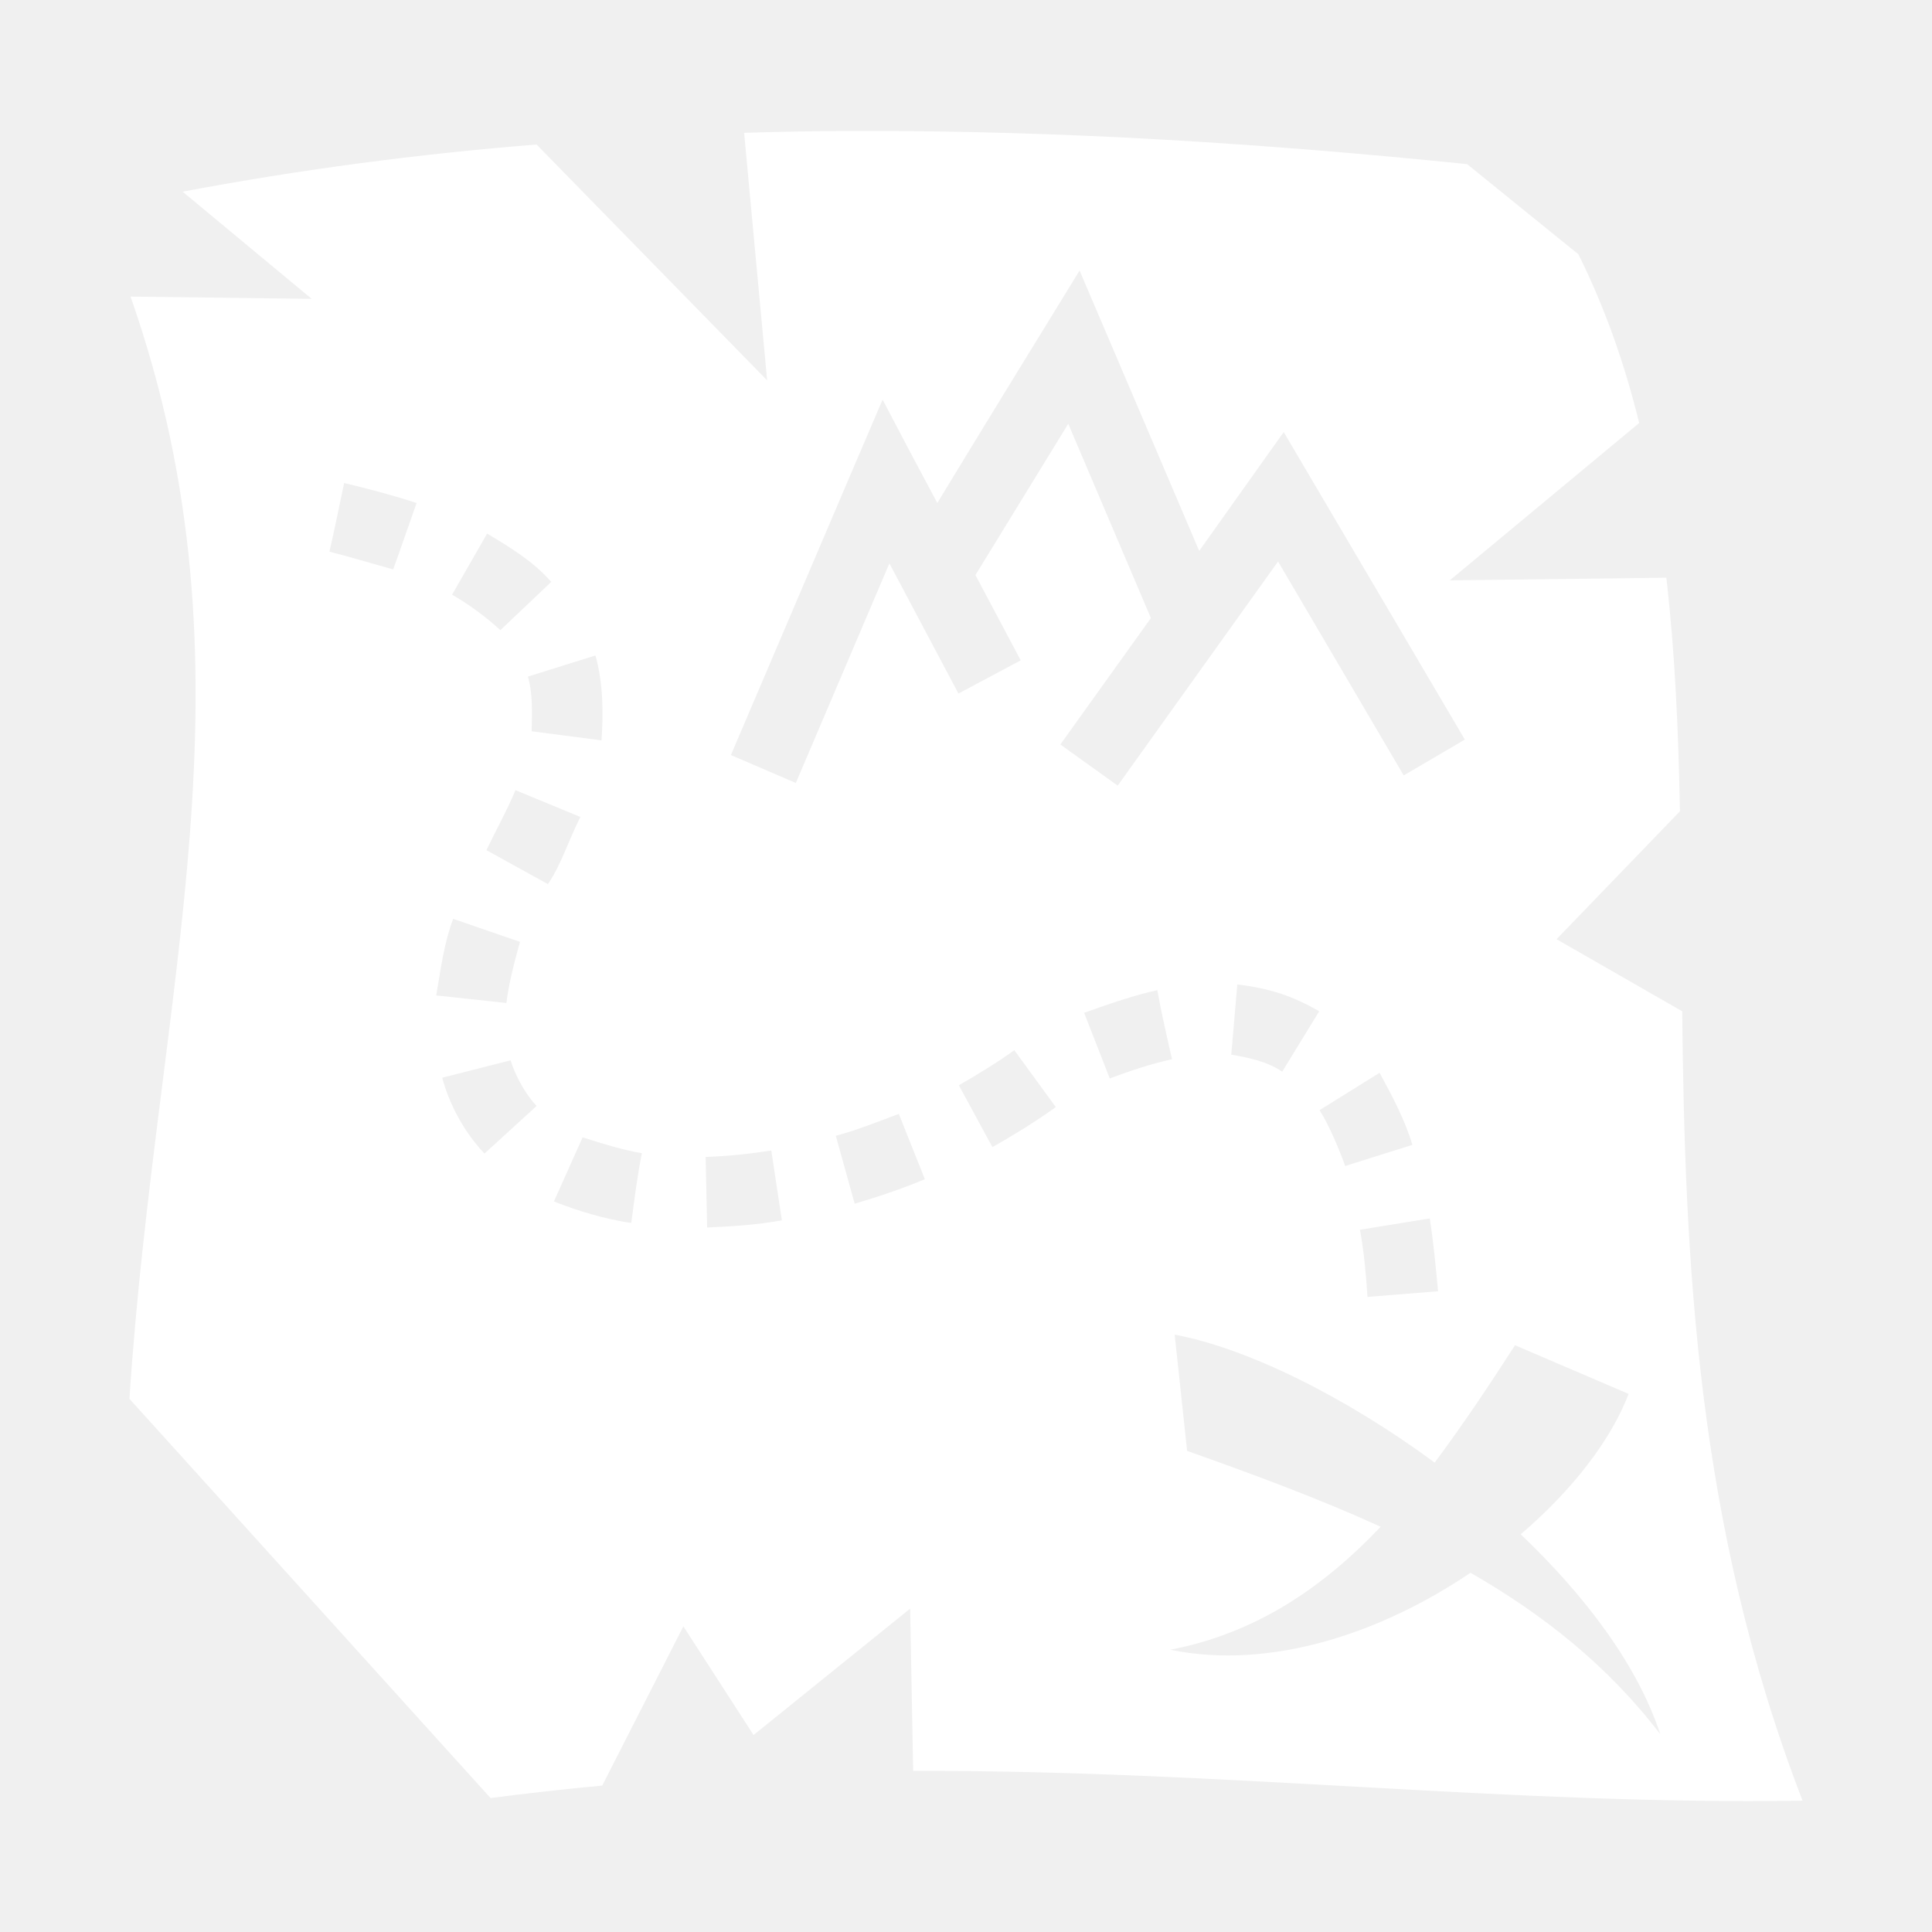
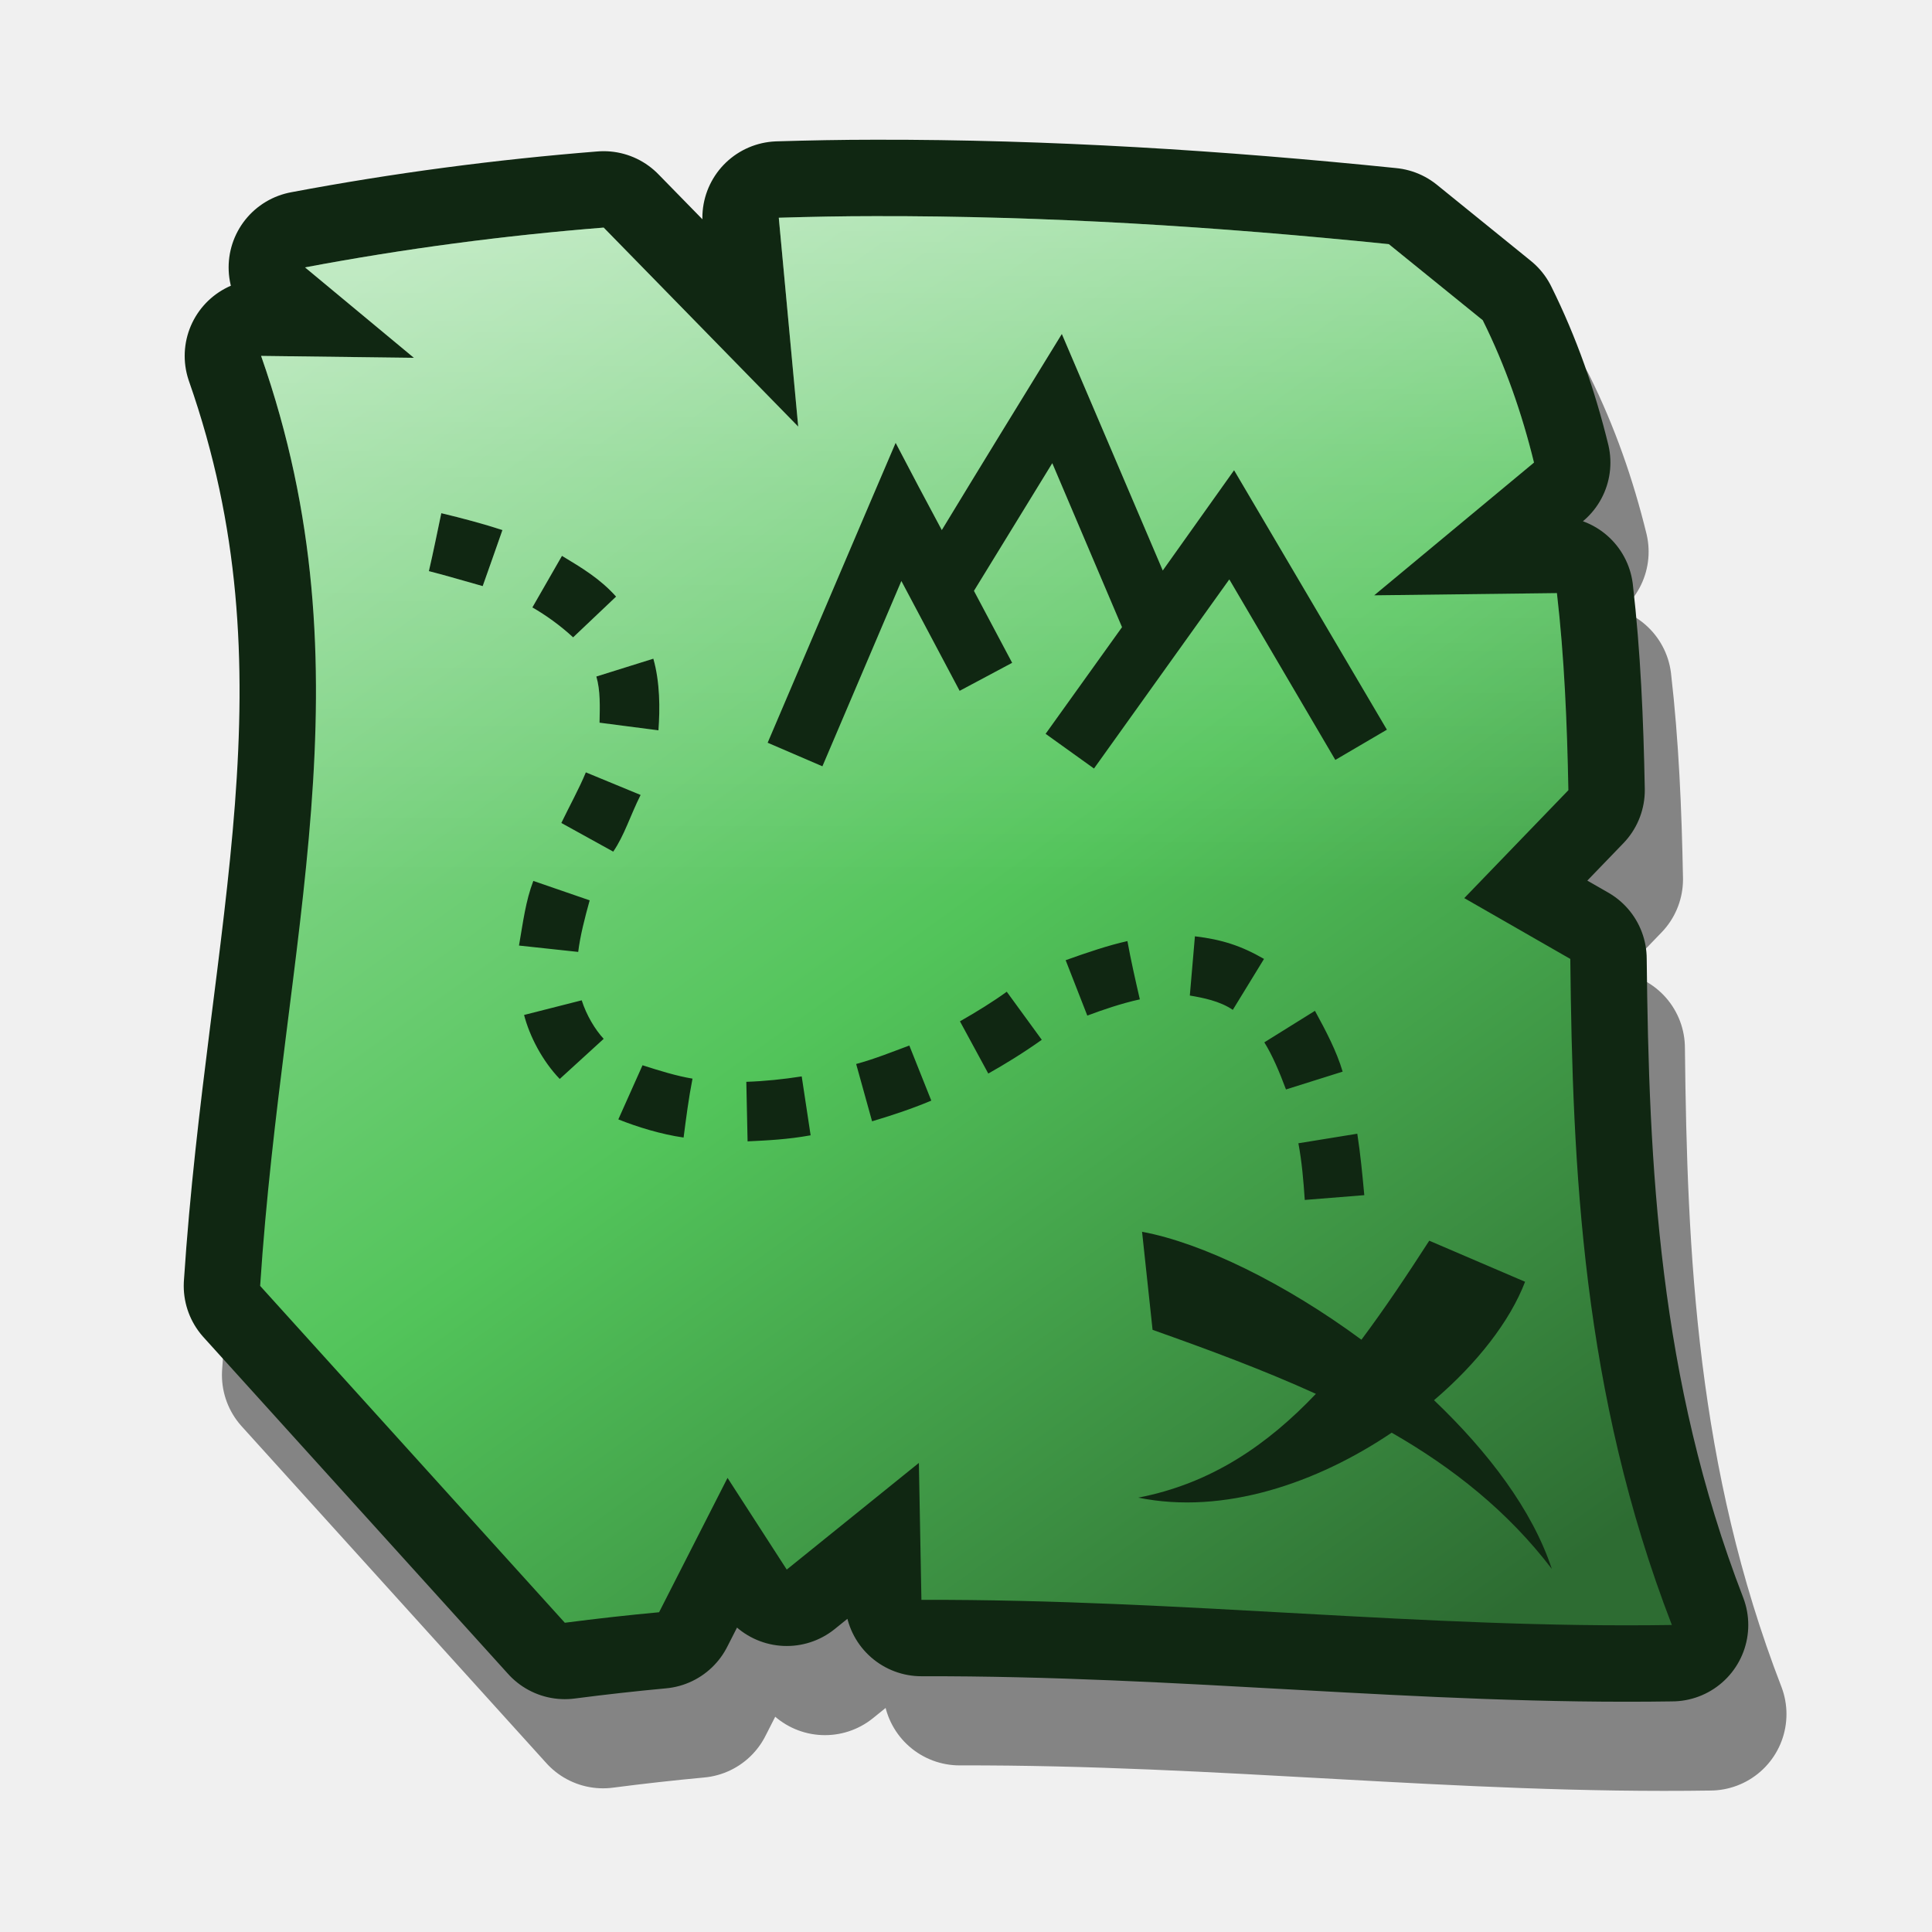
<svg xmlns="http://www.w3.org/2000/svg" viewBox="0 0 512 512">
-   <path fill="#ffffff" d="M227.4 34.7c-10.1 0-20.2.2-30.2.5l6.1 65.6-61.1-62.5c-31.3 2.5-62.5 6.6-93.8 12.5l34.2 28.4-48-.6c35.1 100.2 6.9 182.6-.3 292.1L130 476.5c10-1.3 19.9-2.4 29.6-3.3l21.5-42.2 18.6 28.8 41.5-33.5.8 43c82.9-.2 157.7 9.1 235.7 7.9-28.2-73-31.2-143.6-31.9-209.2l-33.3-19.1 32.7-33.9c-.4-21.3-1.3-42-3.6-61.9l-57.4.7 50.2-41.7c-3.8-15.5-9-30.4-16.1-44.7l-29.5-23.9C335 38 281.2 34.6 227.4 34.7zm58.7 37c10.6 24.75 21.1 49.5 31.7 74.3 7.5-10.5 14.9-21 22.4-31.5 16 27.2 32 54.3 48 81.5l-16.2 9.5-33.3-56.7-42.5 59.4-15.2-10.9 24-33.5-21.9-51.5-24.6 40.1 12 22.6-16.5 8.8-18.3-34.5-24.8 58.2-17.2-7.4 32.5-76.2 7.7-18c4.8 9.2 9.6 18.3 14.5 27.4 12.5-20.6 25.1-41.11 37.7-61.6zM91.2 128c6.72 1.6 13.4 3.4 19.2 5.3-2.1 5.9-4.1 11.8-6.2 17.6-5.79-1.6-11.72-3.4-16.9-4.7 1.39-6 2.62-12.1 3.9-18.2zm37.9 13.4c6.3 3.8 12 7.2 17 12.8L132.6 167c-4-3.7-8.6-7-12.8-9.4zm28.7 32.3c2.1 7.4 2.1 15.7 1.6 22.5l-18.5-2.4c.1-5.1.3-10-1-14.5zm-21.2 35.7 17.2 7.1c-3.3 6.6-5.1 12.7-8.6 17.8l-16.3-9c2.6-5.4 5.6-10.8 7.7-15.9zm-16.5 34.1 17.7 6.1c-1.5 5.4-3 11.2-3.6 16.2l-18.6-2c1.3-7.5 2.1-14 4.5-20.3zm207.8 17.4c8.5 1 14.6 3 21.7 7.1l-9.8 16c-4.1-2.8-9.4-3.8-13.5-4.5zm-21.2 1.5c1.1 6.1 2.5 12.2 3.9 18.3-5.9 1.3-11.7 3.3-16.5 5.1l-6.8-17.4c6.7-2.4 13.5-4.7 19.4-6zm-37.9 15.9 11 15.1c-5.6 4-11.8 7.8-16.8 10.6l-8.9-16.4c5.1-2.9 10.6-6.3 14.7-9.3zM135.3 281c1.5 4.7 4.2 9.2 6.9 12.1l-13.8 12.6c-5.5-5.7-9.5-13.5-11.2-20.1zm230.3 3.3c3.5 6.4 6.8 12.7 8.7 19.1l-17.8 5.6c-2-5.4-4.3-10.8-6.8-14.8zm-127.4 10.9 6.9 17.3c-6.4 2.7-12.9 4.8-18.6 6.5l-5-18c5.9-1.6 11.3-3.8 16.7-5.8zm-83.8 6.2c5.3 1.7 10.8 3.4 15.7 4.2-1.2 6.1-2 12.3-2.8 18.5-7-1-14.5-3.3-20.5-5.7zm50 3.5 2.8 18.5c-7.2 1.3-13.4 1.6-19.8 1.9l-.4-18.7c5.9-.2 11.6-.8 17.4-1.7zm174.5 18c1 6.4 1.6 12.9 2.2 19.3l-18.7 1.5c-.4-6-.9-11.9-2-17.8zm-67.6 30.8c18.9 3.5 44.9 16.2 68.9 33.9 7.4-9.9 14.4-20.4 21.3-31.1l30.1 12.9c-4.7 12.3-15 25.6-28.6 37.2 17 16.2 30.9 34.5 37 53-13.8-18.1-31.1-31.8-50.3-42.8-23.4 15.8-52.7 25.9-79.6 20.4 22.9-4.4 40.6-16.6 55.8-32.6-16.5-7.5-33.8-13.9-51.3-20.1z" />
+   <defs>
+     <linearGradient id="g-main" gradientUnits="userSpaceOnUse" x1="96" y1="32" x2="416" y2="480">
+       <stop offset="0" stop-color="#a0dfa4" />
+       <stop offset="0.5" stop-color="#52c45a" />
+       <stop offset="1" stop-color="#2d6c32" />
+     </linearGradient>
+     <linearGradient id="r-main" gradientUnits="userSpaceOnUse" x1="0" y1="0" x2="0" y2="512">
+       <stop offset="0" stop-color="#fff" stop-opacity="0.45" />
+       <stop offset="0.22" stop-color="#fff" stop-opacity="0.2" />
+       <stop offset="0.48" stop-color="#fff" stop-opacity="0" />
+     </linearGradient>
+     <clipPath id="c-main">
+       <path d="M227.4 34.7c-10.1 0-20.2.2-30.2.5l6.1 65.6-61.1-62.5c-31.3 2.5-62.5 6.6-93.8 12.5l34.2 28.4-48-.6c35.1 100.2 6.9 182.6-.3 292.1L130 476.5c10-1.3 19.9-2.4 29.6-3.3l21.5-42.2 18.6 28.8 41.5-33.5.8 43c82.9-.2 157.7 9.1 235.7 7.9-28.2-73-31.2-143.6-31.9-209.2l-33.3-19.1 32.7-33.9c-.4-21.3-1.3-42-3.6-61.9l-57.4.7 50.2-41.7c-3.8-15.5-9-30.4-16.1-44.7l-29.5-23.9C335 38 281.2 34.6 227.4 34.7zm58.7 37c10.6 24.75 21.1 49.5 31.7 74.3 7.5-10.5 14.9-21 22.4-31.5 16 27.2 32 54.3 48 81.5l-16.2 9.5-33.3-56.7-42.5 59.4-15.2-10.9 24-33.5-21.9-51.5-24.6 40.1 12 22.6-16.5 8.8-18.3-34.5-24.8 58.2-17.2-7.4 32.5-76.2 7.7-18c4.8 9.2 9.6 18.3 14.5 27.4 12.5-20.6 25.1-41.11 37.7-61.6zM91.2 128c6.72 1.6 13.4 3.4 19.2 5.3-2.1 5.9-4.1 11.8-6.2 17.6-5.79-1.6-11.72-3.4-16.9-4.7 1.39-6 2.62-12.1 3.9-18.2zm37.9 13.4c6.3 3.8 12 7.2 17 12.8L132.6 167c-4-3.7-8.6-7-12.8-9.4zm28.7 32.3c2.1 7.4 2.1 15.7 1.6 22.5l-18.5-2.4c.1-5.1.3-10-1-14.5zm-21.2 35.7 17.2 7.1c-3.3 6.6-5.1 12.7-8.6 17.8l-16.3-9c2.6-5.4 5.6-10.8 7.7-15.9zm-16.5 34.1 17.7 6.1c-1.5 5.4-3 11.2-3.6 16.2l-18.6-2c1.3-7.5 2.1-14 4.5-20.3zm207.8 17.4c8.5 1 14.6 3 21.7 7.1l-9.8 16c-4.1-2.8-9.4-3.8-13.5-4.5zm-21.2 1.5c1.1 6.1 2.5 12.2 3.9 18.3-5.9 1.3-11.7 3.3-16.5 5.1l-6.8-17.4c6.7-2.4 13.5-4.7 19.4-6zm-37.9 15.9 11 15.1c-5.6 4-11.8 7.8-16.8 10.6l-8.9-16.4c5.1-2.9 10.6-6.3 14.7-9.3zM135.3 281c1.5 4.7 4.2 9.2 6.9 12.1l-13.8 12.6c-5.5-5.7-9.5-13.5-11.2-20.1zm230.3 3.3c3.5 6.4 6.8 12.7 8.7 19.1l-17.8 5.6c-2-5.4-4.3-10.8-6.8-14.8zm-127.4 10.9 6.9 17.3c-6.4 2.7-12.9 4.8-18.6 6.5l-5-18c5.9-1.6 11.3-3.8 16.7-5.8zm-83.8 6.2c5.3 1.7 10.8 3.4 15.7 4.2-1.2 6.1-2 12.3-2.8 18.5-7-1-14.5-3.3-20.5-5.7zm50 3.5 2.8 18.5c-7.2 1.3-13.4 1.6-19.8 1.9l-.4-18.7c5.9-.2 11.6-.8 17.4-1.7zm174.5 18c1 6.4 1.6 12.9 2.2 19.3l-18.7 1.5c-.4-6-.9-11.9-2-17.8zm-67.6 30.8c18.9 3.5 44.9 16.2 68.9 33.9 7.4-9.9 14.4-20.4 21.3-31.1l30.1 12.9c-4.7 12.3-15 25.6-28.6 37.2 17 16.2 30.9 34.5 37 53-13.8-18.1-31.1-31.8-50.3-42.8-23.4 15.8-52.7 25.9-79.6 20.4 22.9-4.4 40.6-16.6 55.8-32.6-16.5-7.5-33.8-13.9-51.3-20.1z" />
+     </clipPath>
+   </defs>
+   <g transform="translate(40 28) scale(0.84375)">
+     <g opacity="0.45" transform="translate(12 28)">
+       <path d="M227.4 34.7c-10.1 0-20.2.2-30.2.5l6.1 65.6-61.1-62.5c-31.3 2.5-62.5 6.6-93.8 12.5l34.2 28.4-48-.6c35.1 100.2 6.9 182.6-.3 292.1L130 476.5c10-1.3 19.9-2.4 29.6-3.3l21.5-42.2 18.6 28.8 41.5-33.5.8 43c82.9-.2 157.7 9.1 235.7 7.9-28.2-73-31.2-143.6-31.9-209.2l-33.3-19.1 32.7-33.9c-.4-21.3-1.3-42-3.6-61.9l-57.4.7 50.2-41.7c-3.8-15.5-9-30.4-16.1-44.7l-29.5-23.9C335 38 281.2 34.6 227.4 34.7zm58.7 37c10.6 24.75 21.1 49.5 31.7 74.3 7.5-10.5 14.9-21 22.4-31.5 16 27.2 32 54.3 48 81.5l-16.2 9.5-33.3-56.7-42.5 59.4-15.2-10.9 24-33.5-21.9-51.5-24.6 40.1 12 22.6-16.5 8.8-18.3-34.5-24.8 58.2-17.2-7.4 32.5-76.2 7.7-18c4.8 9.2 9.6 18.3 14.5 27.4 12.5-20.6 25.1-41.11 37.7-61.6zM91.2 128c6.72 1.6 13.4 3.4 19.2 5.3-2.1 5.9-4.1 11.8-6.2 17.6-5.79-1.6-11.72-3.4-16.9-4.7 1.39-6 2.62-12.1 3.9-18.2zm37.9 13.4c6.3 3.8 12 7.2 17 12.8L132.6 167c-4-3.7-8.6-7-12.8-9.4zm28.7 32.3c2.1 7.4 2.1 15.7 1.6 22.5l-18.5-2.4c.1-5.1.3-10-1-14.5zm-21.2 35.7 17.2 7.1c-3.3 6.6-5.1 12.7-8.6 17.8l-16.3-9c2.6-5.4 5.6-10.8 7.7-15.9zm-16.5 34.1 17.7 6.1c-1.5 5.4-3 11.2-3.6 16.2l-18.6-2c1.3-7.5 2.1-14 4.5-20.3zm207.8 17.4c8.5 1 14.6 3 21.7 7.1l-9.8 16c-4.1-2.8-9.4-3.8-13.5-4.5zm-21.2 1.5c1.1 6.1 2.5 12.2 3.9 18.3-5.9 1.3-11.7 3.3-16.5 5.1l-6.8-17.4c6.7-2.4 13.5-4.7 19.4-6zm-37.9 15.9 11 15.1c-5.6 4-11.8 7.8-16.8 10.6l-8.9-16.4c5.1-2.9 10.6-6.3 14.7-9.3zM135.3 281c1.5 4.7 4.2 9.2 6.9 12.1l-13.8 12.6c-5.5-5.7-9.5-13.5-11.2-20.1zm230.3 3.3c3.5 6.4 6.8 12.7 8.7 19.1l-17.8 5.6c-2-5.4-4.3-10.8-6.8-14.8zm-127.4 10.9 6.9 17.3c-6.4 2.7-12.9 4.8-18.6 6.5l-5-18c5.9-1.6 11.3-3.8 16.7-5.8zm-83.8 6.2c5.3 1.7 10.8 3.4 15.7 4.2-1.2 6.1-2 12.3-2.8 18.5-7-1-14.5-3.3-20.5-5.7zm50 3.5 2.8 18.5c-7.2 1.3-13.4 1.6-19.8 1.9l-.4-18.7c5.9-.2 11.6-.8 17.4-1.7zm174.5 18c1 6.4 1.6 12.9 2.2 19.3l-18.7 1.5c-.4-6-.9-11.9-2-17.8zm-67.6 30.8c18.9 3.5 44.9 16.2 68.9 33.9 7.4-9.9 14.4-20.4 21.3-31.1l30.1 12.9c-4.7 12.3-15 25.6-28.6 37.2 17 16.2 30.9 34.5 37 53-13.8-18.1-31.1-31.8-50.3-42.8-23.4 15.8-52.7 25.9-79.6 20.4 22.9-4.4 40.6-16.6 55.8-32.6-16.5-7.5-33.8-13.9-51.3-20.1z" fill="#000" stroke="#000" stroke-width="48" stroke-linejoin="round" />
+     </g>
+     <path d="M227.4 34.7c-10.1 0-20.2.2-30.2.5l6.1 65.6-61.1-62.5c-31.3 2.5-62.5 6.6-93.8 12.5l34.2 28.4-48-.6c35.1 100.2 6.9 182.6-.3 292.1L130 476.5c10-1.3 19.9-2.4 29.6-3.3l21.5-42.2 18.6 28.8 41.5-33.5.8 43c82.9-.2 157.7 9.1 235.7 7.9-28.2-73-31.2-143.6-31.9-209.2l-33.3-19.1 32.7-33.9c-.4-21.3-1.3-42-3.6-61.9l-57.4.7 50.2-41.7c-3.8-15.5-9-30.4-16.1-44.7l-29.5-23.9C335 38 281.2 34.6 227.4 34.7zm58.7 37c10.6 24.75 21.1 49.5 31.7 74.3 7.5-10.5 14.9-21 22.4-31.5 16 27.2 32 54.3 48 81.5l-16.2 9.5-33.3-56.7-42.5 59.4-15.2-10.9 24-33.5-21.9-51.5-24.6 40.1 12 22.6-16.5 8.8-18.3-34.5-24.8 58.2-17.2-7.4 32.5-76.2 7.7-18c4.8 9.2 9.6 18.3 14.5 27.4 12.5-20.6 25.1-41.11 37.7-61.6zM91.2 128c6.72 1.6 13.4 3.4 19.2 5.3-2.1 5.9-4.1 11.8-6.2 17.6-5.79-1.6-11.72-3.4-16.9-4.7 1.39-6 2.62-12.1 3.9-18.2zm37.9 13.4c6.3 3.8 12 7.2 17 12.8L132.6 167c-4-3.7-8.6-7-12.8-9.4zm28.7 32.3c2.1 7.4 2.1 15.7 1.6 22.5l-18.5-2.4c.1-5.1.3-10-1-14.5zm-21.2 35.7 17.2 7.1c-3.3 6.6-5.1 12.7-8.6 17.8l-16.3-9c2.6-5.4 5.6-10.8 7.7-15.9zm-16.5 34.1 17.7 6.1c-1.5 5.4-3 11.2-3.6 16.2l-18.6-2c1.3-7.5 2.1-14 4.5-20.3zm207.8 17.4c8.5 1 14.6 3 21.7 7.1l-9.8 16c-4.1-2.8-9.4-3.8-13.5-4.5zm-21.2 1.5c1.1 6.1 2.5 12.2 3.9 18.3-5.9 1.3-11.7 3.3-16.5 5.1l-6.8-17.4c6.7-2.4 13.5-4.7 19.4-6zm-37.9 15.9 11 15.1c-5.6 4-11.8 7.8-16.8 10.6l-8.9-16.4c5.1-2.9 10.6-6.3 14.7-9.3zM135.3 281c1.5 4.7 4.2 9.2 6.9 12.1l-13.8 12.6c-5.5-5.7-9.5-13.5-11.2-20.1zm230.3 3.3c3.5 6.4 6.8 12.7 8.7 19.1l-17.8 5.6c-2-5.4-4.3-10.8-6.8-14.8zm-127.4 10.9 6.9 17.3c-6.4 2.7-12.9 4.8-18.6 6.5l-5-18c5.9-1.6 11.3-3.8 16.7-5.8zm-83.8 6.2c5.3 1.7 10.8 3.4 15.7 4.2-1.2 6.1-2 12.3-2.8 18.5-7-1-14.5-3.3-20.5-5.7zm50 3.5 2.8 18.5c-7.2 1.3-13.4 1.6-19.8 1.9l-.4-18.7c5.9-.2 11.6-.8 17.4-1.7zm174.5 18c1 6.4 1.6 12.9 2.2 19.3l-18.7 1.5c-.4-6-.9-11.9-2-17.8zm-67.6 30.8c18.9 3.5 44.9 16.2 68.9 33.9 7.4-9.9 14.4-20.4 21.3-31.1l30.1 12.9c-4.7 12.3-15 25.6-28.6 37.2 17 16.2 30.9 34.5 37 53-13.8-18.1-31.1-31.8-50.3-42.8-23.4 15.8-52.7 25.9-79.6 20.4 22.9-4.4 40.6-16.6 55.8-32.6-16.5-7.5-33.8-13.9-51.3-20.1z" fill="#102712" stroke="#102712" stroke-width="48" stroke-linejoin="round" stroke-linecap="round" />
+     <path d="M227.4 34.7c-10.1 0-20.2.2-30.2.5l6.1 65.6-61.1-62.5c-31.3 2.5-62.5 6.6-93.8 12.5l34.2 28.4-48-.6c35.1 100.2 6.9 182.6-.3 292.1L130 476.5c10-1.3 19.9-2.4 29.6-3.3l21.5-42.2 18.6 28.8 41.5-33.5.8 43c82.9-.2 157.7 9.1 235.7 7.9-28.2-73-31.2-143.6-31.9-209.2l-33.3-19.1 32.7-33.9c-.4-21.3-1.3-42-3.6-61.9l-57.4.7 50.2-41.7c-3.8-15.5-9-30.4-16.1-44.7l-29.5-23.9C335 38 281.2 34.6 227.4 34.7zm58.7 37c10.6 24.75 21.1 49.5 31.7 74.3 7.5-10.5 14.9-21 22.4-31.5 16 27.2 32 54.3 48 81.5l-16.2 9.5-33.3-56.7-42.5 59.4-15.2-10.9 24-33.5-21.9-51.5-24.6 40.1 12 22.6-16.5 8.8-18.3-34.5-24.8 58.2-17.2-7.4 32.5-76.2 7.7-18c4.8 9.2 9.6 18.3 14.5 27.4 12.5-20.6 25.1-41.11 37.7-61.6zM91.2 128c6.72 1.6 13.4 3.4 19.2 5.3-2.1 5.9-4.1 11.8-6.2 17.6-5.79-1.6-11.72-3.4-16.9-4.7 1.39-6 2.62-12.1 3.9-18.2zm37.9 13.4c6.3 3.8 12 7.2 17 12.8L132.6 167c-4-3.7-8.6-7-12.8-9.4zm28.7 32.3c2.1 7.4 2.1 15.7 1.6 22.5l-18.5-2.4c.1-5.1.3-10-1-14.5zm-21.2 35.7 17.2 7.1c-3.3 6.6-5.1 12.7-8.6 17.8l-16.3-9c2.6-5.4 5.6-10.8 7.7-15.9zm-16.5 34.1 17.7 6.1c-1.5 5.4-3 11.2-3.6 16.2l-18.6-2c1.3-7.5 2.1-14 4.5-20.3zm207.8 17.4c8.5 1 14.6 3 21.7 7.1l-9.8 16c-4.1-2.8-9.4-3.8-13.5-4.5zm-21.2 1.5c1.1 6.1 2.5 12.2 3.9 18.3-5.9 1.3-11.7 3.3-16.5 5.1l-6.8-17.4c6.7-2.4 13.5-4.7 19.4-6zm-37.9 15.9 11 15.1c-5.6 4-11.8 7.8-16.8 10.6l-8.9-16.4c5.1-2.9 10.6-6.3 14.7-9.3zM135.3 281c1.5 4.7 4.2 9.2 6.9 12.1l-13.8 12.6c-5.5-5.7-9.5-13.5-11.2-20.1zm230.3 3.3c3.5 6.4 6.8 12.7 8.7 19.1l-17.8 5.6c-2-5.4-4.3-10.8-6.8-14.8zm-127.4 10.9 6.9 17.3c-6.4 2.7-12.9 4.8-18.6 6.5l-5-18c5.9-1.6 11.3-3.8 16.7-5.8zm-83.8 6.2c5.3 1.7 10.8 3.4 15.7 4.2-1.2 6.1-2 12.3-2.8 18.5-7-1-14.5-3.3-20.5-5.7zm50 3.5 2.8 18.5c-7.2 1.3-13.4 1.6-19.8 1.9l-.4-18.7c5.9-.2 11.6-.8 17.4-1.7zm174.5 18c1 6.4 1.6 12.9 2.2 19.3l-18.7 1.5c-.4-6-.9-11.9-2-17.8zm-67.6 30.8c18.9 3.5 44.9 16.2 68.9 33.9 7.4-9.9 14.4-20.4 21.3-31.1l30.1 12.9c-4.7 12.3-15 25.6-28.6 37.2 17 16.2 30.9 34.5 37 53-13.8-18.1-31.1-31.8-50.3-42.8-23.4 15.8-52.7 25.9-79.6 20.4 22.9-4.4 40.6-16.6 55.8-32.6-16.5-7.5-33.8-13.9-51.3-20.1z" fill="url(#g-main)" />
+     <rect x="0" y="0" width="512" height="512" clip-path="url(#c-main)" fill="url(#r-main)" />
+   </g>
</svg>
